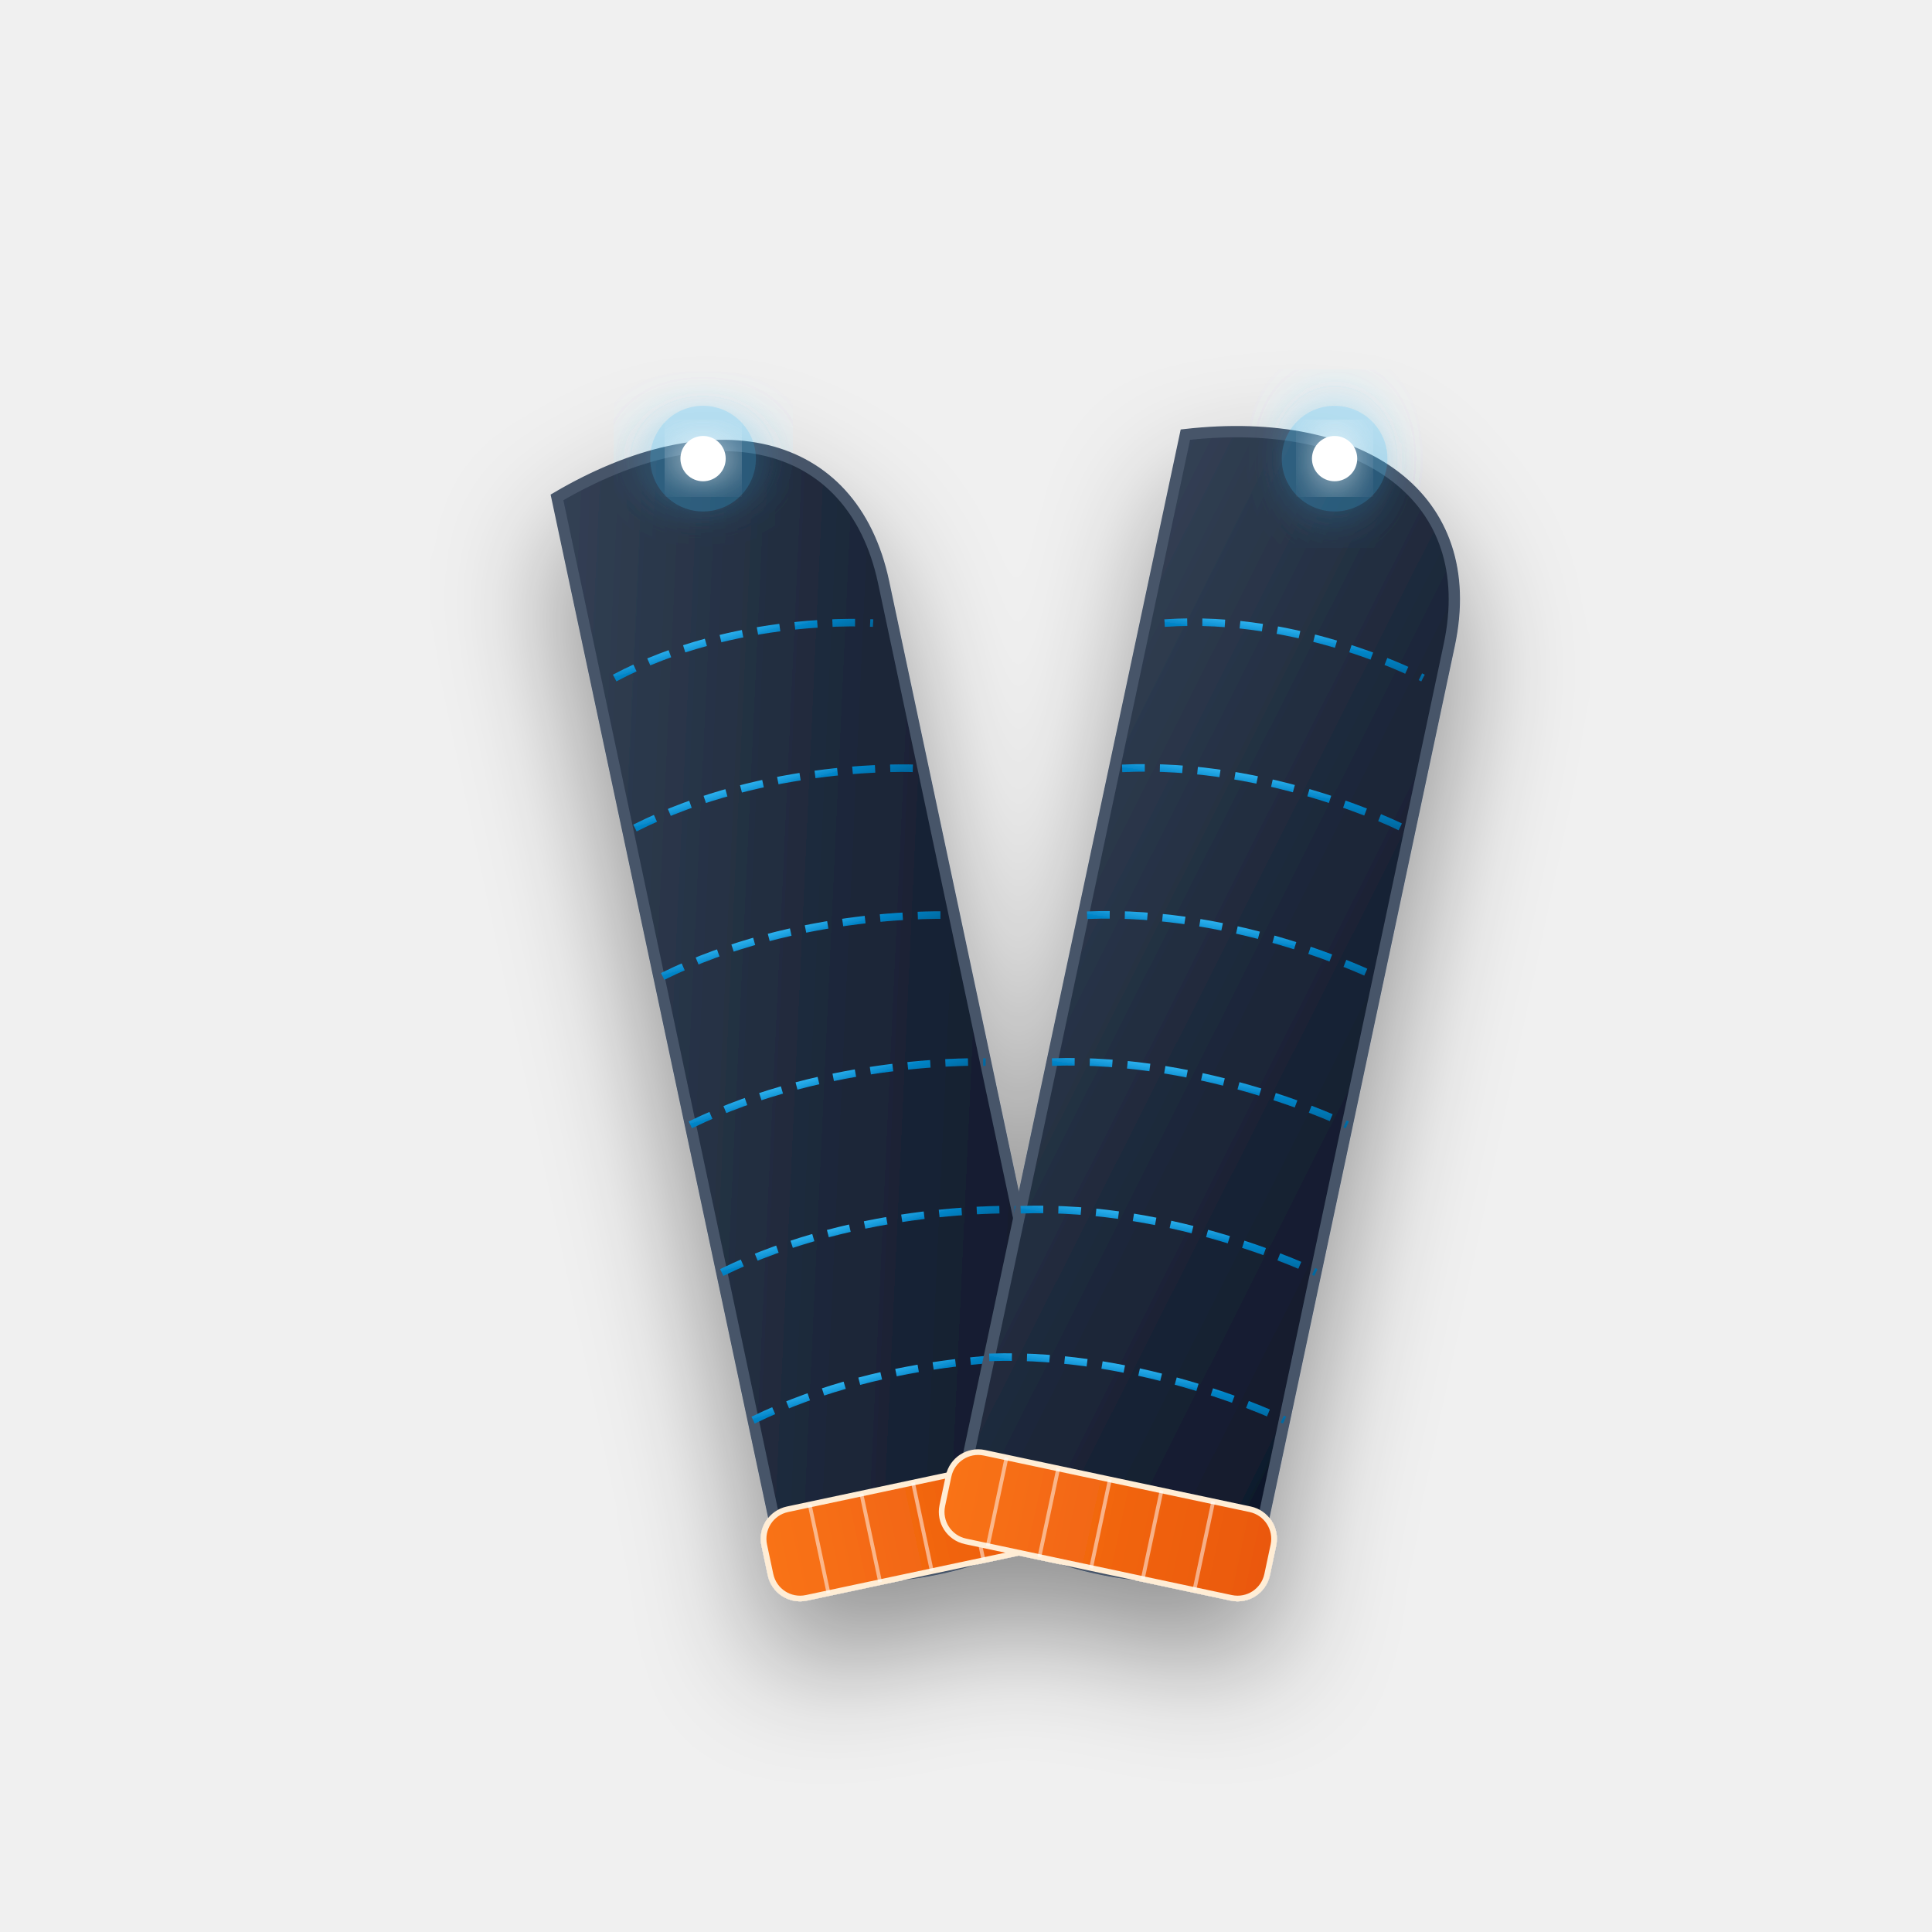
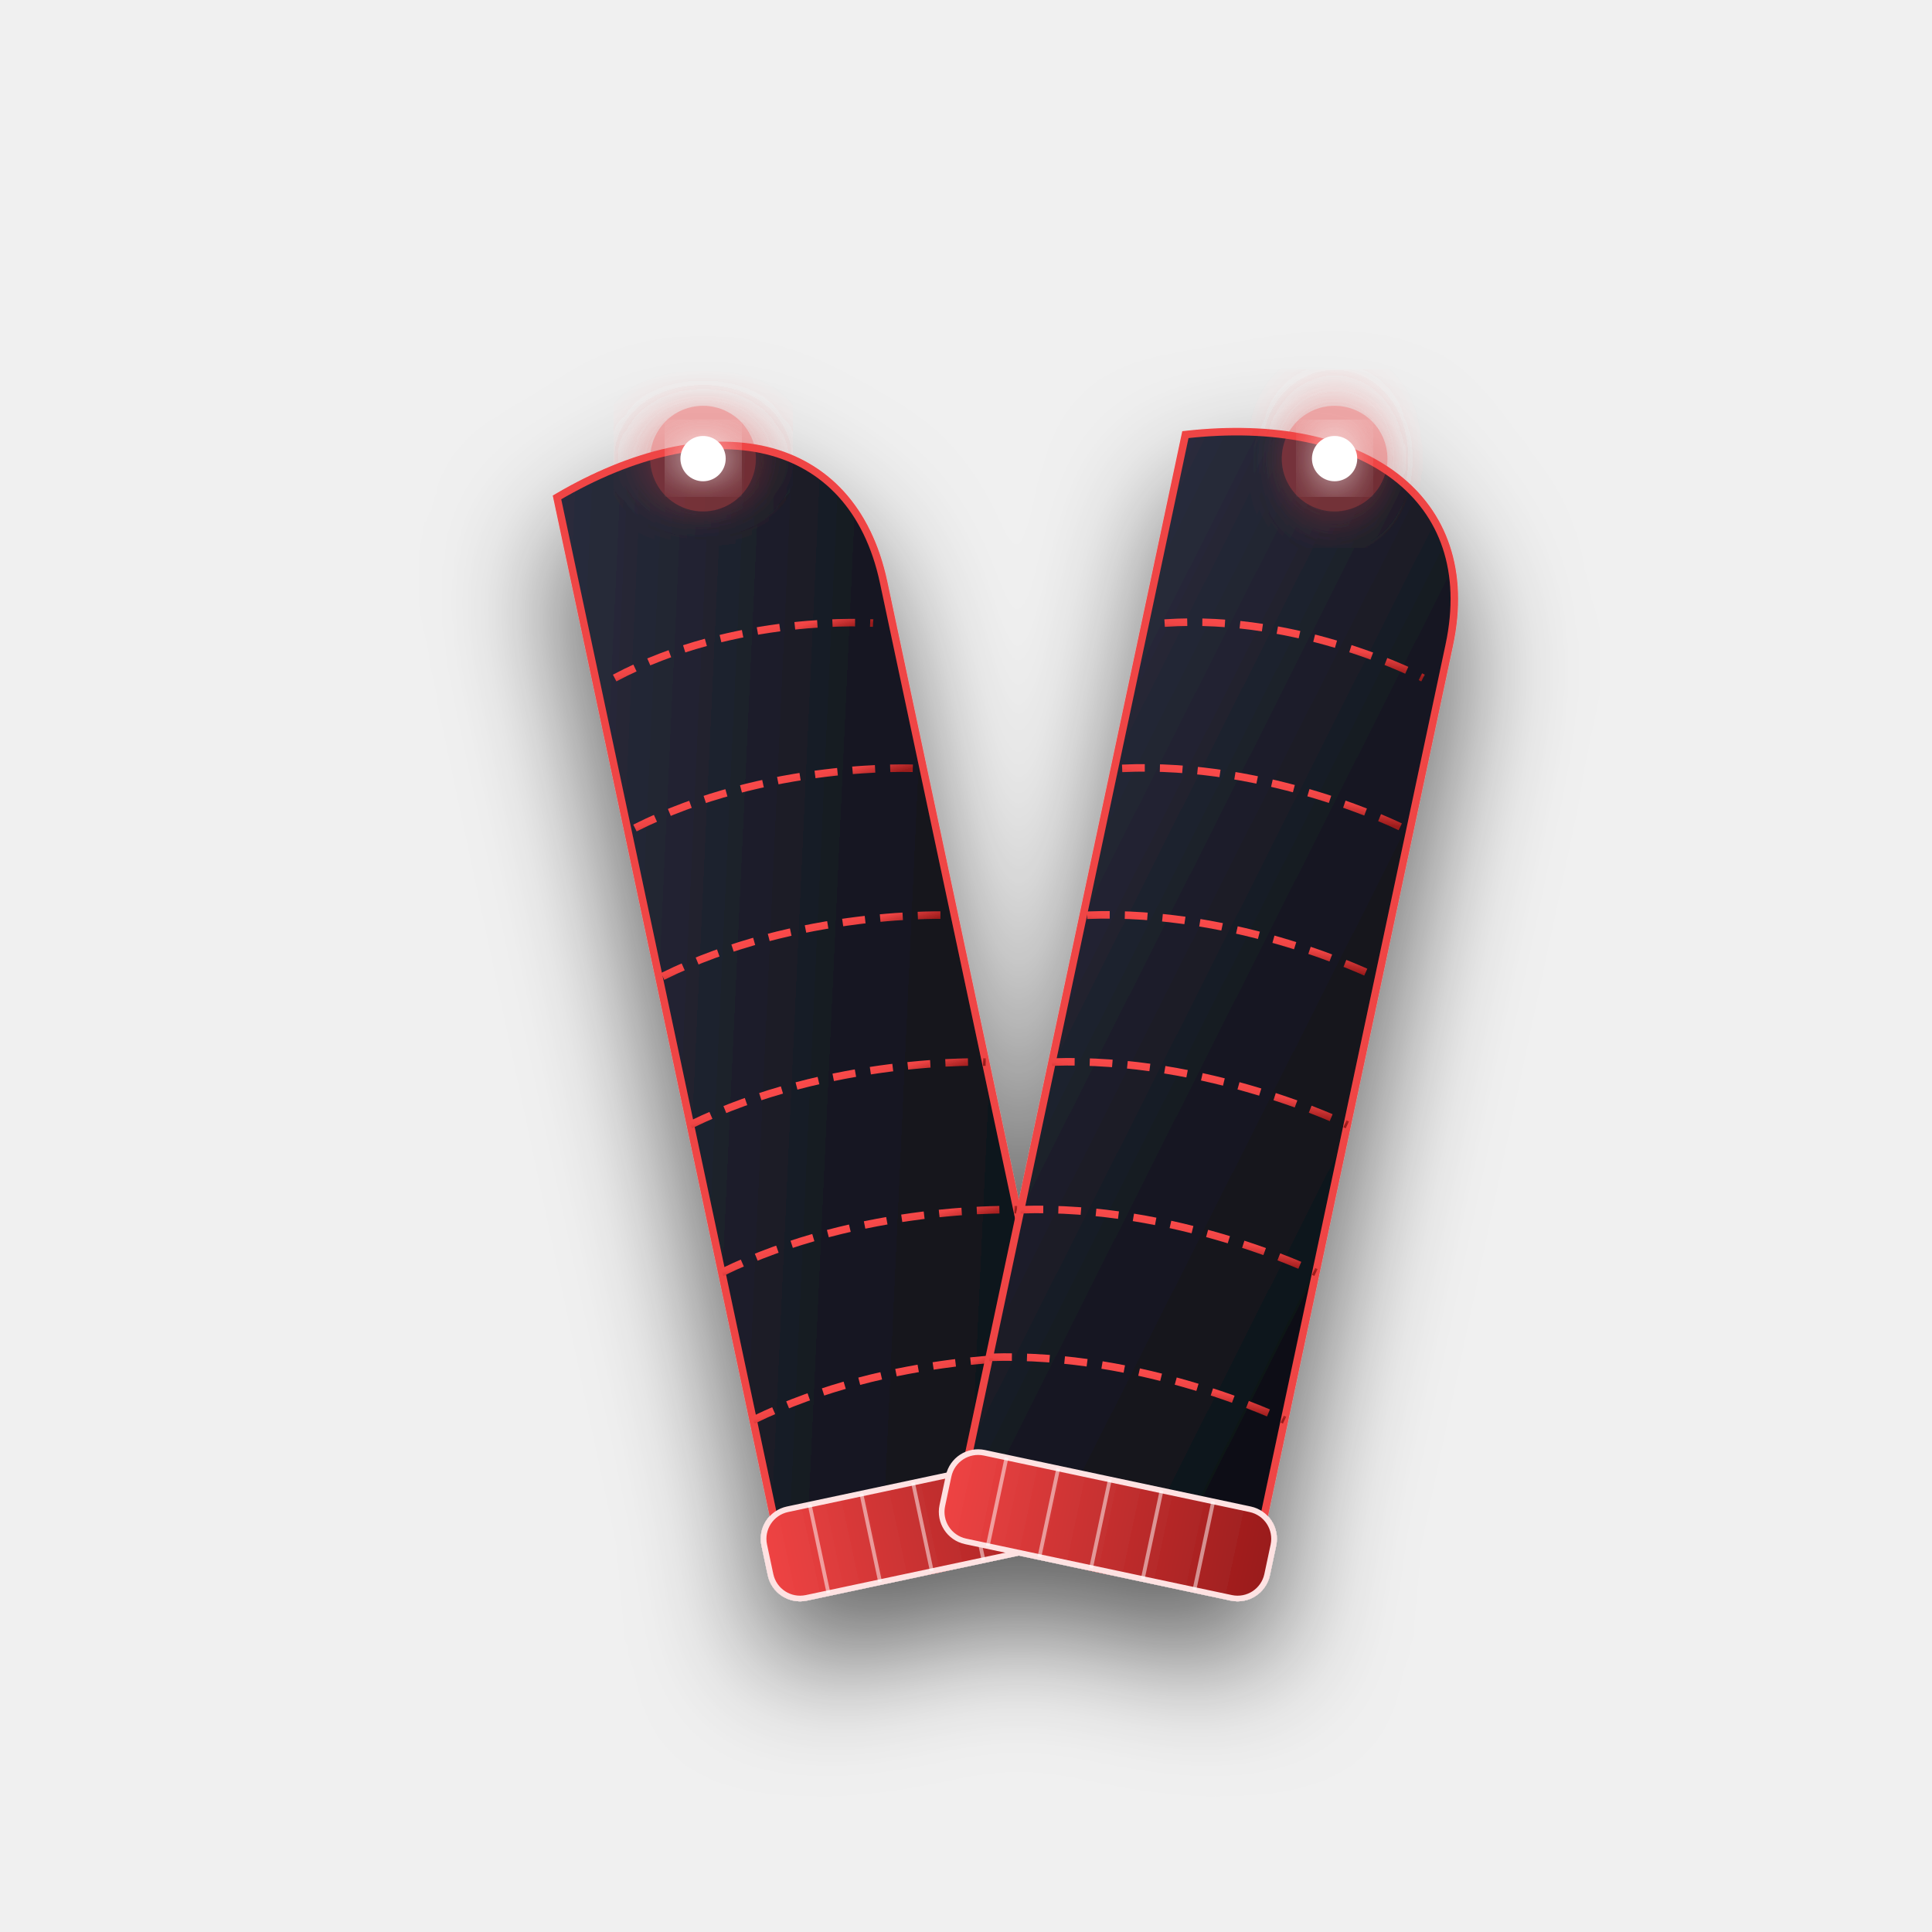
<svg xmlns="http://www.w3.org/2000/svg" viewBox="0 0 512 512" fill="none">
  <defs>
    <linearGradient id="sleeveBody" x1="0%" y1="0%" x2="100%" y2="100%">
-       <stop offset="0%" stop-color="#334155" />
-       <stop offset="50%" stop-color="#1e293b" />
-       <stop offset="100%" stop-color="#0f172a" />
+       <stop offset="0%" stop-color="#2a2d3d" />
+       <stop offset="50%" stop-color="#181a24" />
+       <stop offset="100%" stop-color="#0d0e15" />
    </linearGradient>
-     <linearGradient id="fiberGlow" x1="0%" y1="0%" x2="100%" y2="100%">
-       <stop offset="0%" stop-color="#38bdf8" />
-       <stop offset="50%" stop-color="#0284c7" />
-       <stop offset="100%" stop-color="#0369a1" />
+     <linearGradient id="fiberRed" x1="0%" y1="0%" x2="100%" y2="100%">
+       <stop offset="0%" stop-color="#ff4d4d" />
+       <stop offset="50%" stop-color="#ef4444" />
+       <stop offset="100%" stop-color="#991b1b" />
    </linearGradient>
-     <linearGradient id="cuffOrange" x1="0%" y1="0%" x2="100%" y2="0%">
-       <stop offset="0%" stop-color="#f97316" />
-       <stop offset="100%" stop-color="#ea580c" />
+     <linearGradient id="cuffRed" x1="0%" y1="0%" x2="100%" y2="0%">
+       <stop offset="0%" stop-color="#ef4444" />
+       <stop offset="100%" stop-color="#991b1b" />
    </linearGradient>
    <filter id="sleeveShadow" x="-10%" y="-10%" width="120%" height="120%">
-       <feDropShadow dx="0" dy="16" stdDeviation="16" flood-color="#000000" flood-opacity="0.4" />
+       <feDropShadow dx="0" dy="16" stdDeviation="16" flood-color="#000000" flood-opacity="0.6" />
    </filter>
    <filter id="sparkGlow">
      <feGaussianBlur stdDeviation="6" result="blur" />
      <feComposite in="SourceGraphic" in2="blur" operator="over" />
    </filter>
  </defs>
  <g filter="url(#sleeveShadow)">
    <g transform="translate(40, 20) rotate(-12 180 260)">
-       <path d="M 140 100 C 185 85 220 100 220 140 L 220 380 C 220 405 140 405 140 380 Z" fill="url(#sleeveBody)" stroke="#475569" stroke-width="3" />
-       <path d="M 145 150 C 180 140 215 150 215 150" stroke="url(#fiberGlow)" stroke-width="2" stroke-dasharray="6 4" />
-       <path d="M 142 190 C 180 180 218 190 218 190" stroke="url(#fiberGlow)" stroke-width="2" stroke-dasharray="6 4" />
-       <path d="M 141 230 C 180 220 219 230 219 230" stroke="url(#fiberGlow)" stroke-width="2" stroke-dasharray="6 4" />
-       <path d="M 140 270 C 180 260 220 270 220 270" stroke="url(#fiberGlow)" stroke-width="2" stroke-dasharray="6 4" />
-       <path d="M 140 310 C 180 300 220 310 220 310" stroke="url(#fiberGlow)" stroke-width="2" stroke-dasharray="6 4" />
-       <path d="M 140 350 C 180 340 220 350 220 350" stroke="url(#fiberGlow)" stroke-width="2" stroke-dasharray="6 4" />
-       <rect x="136" y="375" width="88" height="24" rx="8" fill="url(#cuffOrange)" stroke="#ffedd5" stroke-width="1.5" />
+       <path d="M 140 100 C 185 85 220 100 220 140 L 220 380 C 220 405 140 405 140 380 Z" fill="url(#sleeveBody)" stroke="#ef4444" stroke-width="2" />
+       <path d="M 145 150 C 180 140 215 150 215 150" stroke="url(#fiberRed)" stroke-width="2" stroke-dasharray="6 4" />
+       <path d="M 142 190 C 180 180 218 190 218 190" stroke="url(#fiberRed)" stroke-width="2" stroke-dasharray="6 4" />
+       <path d="M 141 230 C 180 220 219 230 219 230" stroke="url(#fiberRed)" stroke-width="2" stroke-dasharray="6 4" />
+       <path d="M 140 270 C 180 260 220 270 220 270" stroke="url(#fiberRed)" stroke-width="2" stroke-dasharray="6 4" />
+       <path d="M 140 310 C 180 300 220 310 220 310" stroke="url(#fiberRed)" stroke-width="2" stroke-dasharray="6 4" />
+       <path d="M 140 350 C 180 340 220 350 220 350" stroke="url(#fiberRed)" stroke-width="2" stroke-dasharray="6 4" />
+       <rect x="136" y="375" width="88" height="24" rx="8" fill="url(#cuffRed)" stroke="#fee2e2" stroke-width="1.5" />
      <line x1="150" y1="375" x2="150" y2="399" stroke="#ffffff" opacity="0.5" />
      <line x1="164" y1="375" x2="164" y2="399" stroke="#ffffff" opacity="0.5" />
      <line x1="178" y1="375" x2="178" y2="399" stroke="#ffffff" opacity="0.5" />
      <line x1="192" y1="375" x2="192" y2="399" stroke="#ffffff" opacity="0.5" />
      <line x1="206" y1="375" x2="206" y2="399" stroke="#ffffff" opacity="0.5" />
-       <circle cx="180" cy="98" r="14" fill="#38bdf8" opacity="0.3" filter="url(#sparkGlow)" />
+       <circle cx="180" cy="98" r="14" fill="#ef4444" opacity="0.4" filter="url(#sparkGlow)" />
      <circle cx="180" cy="98" r="6" fill="#ffffff" filter="url(#sparkGlow)" />
    </g>
    <g transform="translate(-10, 20) rotate(12 330 260)">
-       <path d="M 290 100 C 335 85 370 100 370 140 L 370 380 C 370 405 290 405 290 380 Z" fill="url(#sleeveBody)" stroke="#475569" stroke-width="3" />
-       <path d="M 295 150 C 330 140 365 150 365 150" stroke="url(#fiberGlow)" stroke-width="2" stroke-dasharray="6 4" />
-       <path d="M 292 190 C 330 180 368 190 368 190" stroke="url(#fiberGlow)" stroke-width="2" stroke-dasharray="6 4" />
-       <path d="M 291 230 C 330 220 369 230 369 230" stroke="url(#fiberGlow)" stroke-width="2" stroke-dasharray="6 4" />
-       <path d="M 290 270 C 330 260 370 270 370 270" stroke="url(#fiberGlow)" stroke-width="2" stroke-dasharray="6 4" />
-       <path d="M 290 310 C 330 300 370 310 370 310" stroke="url(#fiberGlow)" stroke-width="2" stroke-dasharray="6 4" />
-       <path d="M 290 350 C 330 340 370 350 370 350" stroke="url(#fiberGlow)" stroke-width="2" stroke-dasharray="6 4" />
-       <rect x="286" y="375" width="88" height="24" rx="8" fill="url(#cuffOrange)" stroke="#ffedd5" stroke-width="1.5" />
+       <path d="M 290 100 C 335 85 370 100 370 140 L 370 380 C 370 405 290 405 290 380 Z" fill="url(#sleeveBody)" stroke="#ef4444" stroke-width="2" />
+       <path d="M 295 150 C 330 140 365 150 365 150" stroke="url(#fiberRed)" stroke-width="2" stroke-dasharray="6 4" />
+       <path d="M 292 190 C 330 180 368 190 368 190" stroke="url(#fiberRed)" stroke-width="2" stroke-dasharray="6 4" />
+       <path d="M 291 230 C 330 220 369 230 369 230" stroke="url(#fiberRed)" stroke-width="2" stroke-dasharray="6 4" />
+       <path d="M 290 270 C 330 260 370 270 370 270" stroke="url(#fiberRed)" stroke-width="2" stroke-dasharray="6 4" />
+       <path d="M 290 310 C 330 300 370 310 370 310" stroke="url(#fiberRed)" stroke-width="2" stroke-dasharray="6 4" />
+       <path d="M 290 350 C 330 340 370 350 370 350" stroke="url(#fiberRed)" stroke-width="2" stroke-dasharray="6 4" />
+       <rect x="286" y="375" width="88" height="24" rx="8" fill="url(#cuffRed)" stroke="#fee2e2" stroke-width="1.5" />
      <line x1="300" y1="375" x2="300" y2="399" stroke="#ffffff" opacity="0.5" />
      <line x1="314" y1="375" x2="314" y2="399" stroke="#ffffff" opacity="0.5" />
      <line x1="328" y1="375" x2="328" y2="399" stroke="#ffffff" opacity="0.5" />
      <line x1="342" y1="375" x2="342" y2="399" stroke="#ffffff" opacity="0.5" />
      <line x1="356" y1="375" x2="356" y2="399" stroke="#ffffff" opacity="0.5" />
-       <circle cx="330" cy="98" r="14" fill="#38bdf8" opacity="0.3" filter="url(#sparkGlow)" />
+       <circle cx="330" cy="98" r="14" fill="#ef4444" opacity="0.4" filter="url(#sparkGlow)" />
      <circle cx="330" cy="98" r="6" fill="#ffffff" filter="url(#sparkGlow)" />
    </g>
  </g>
</svg>
